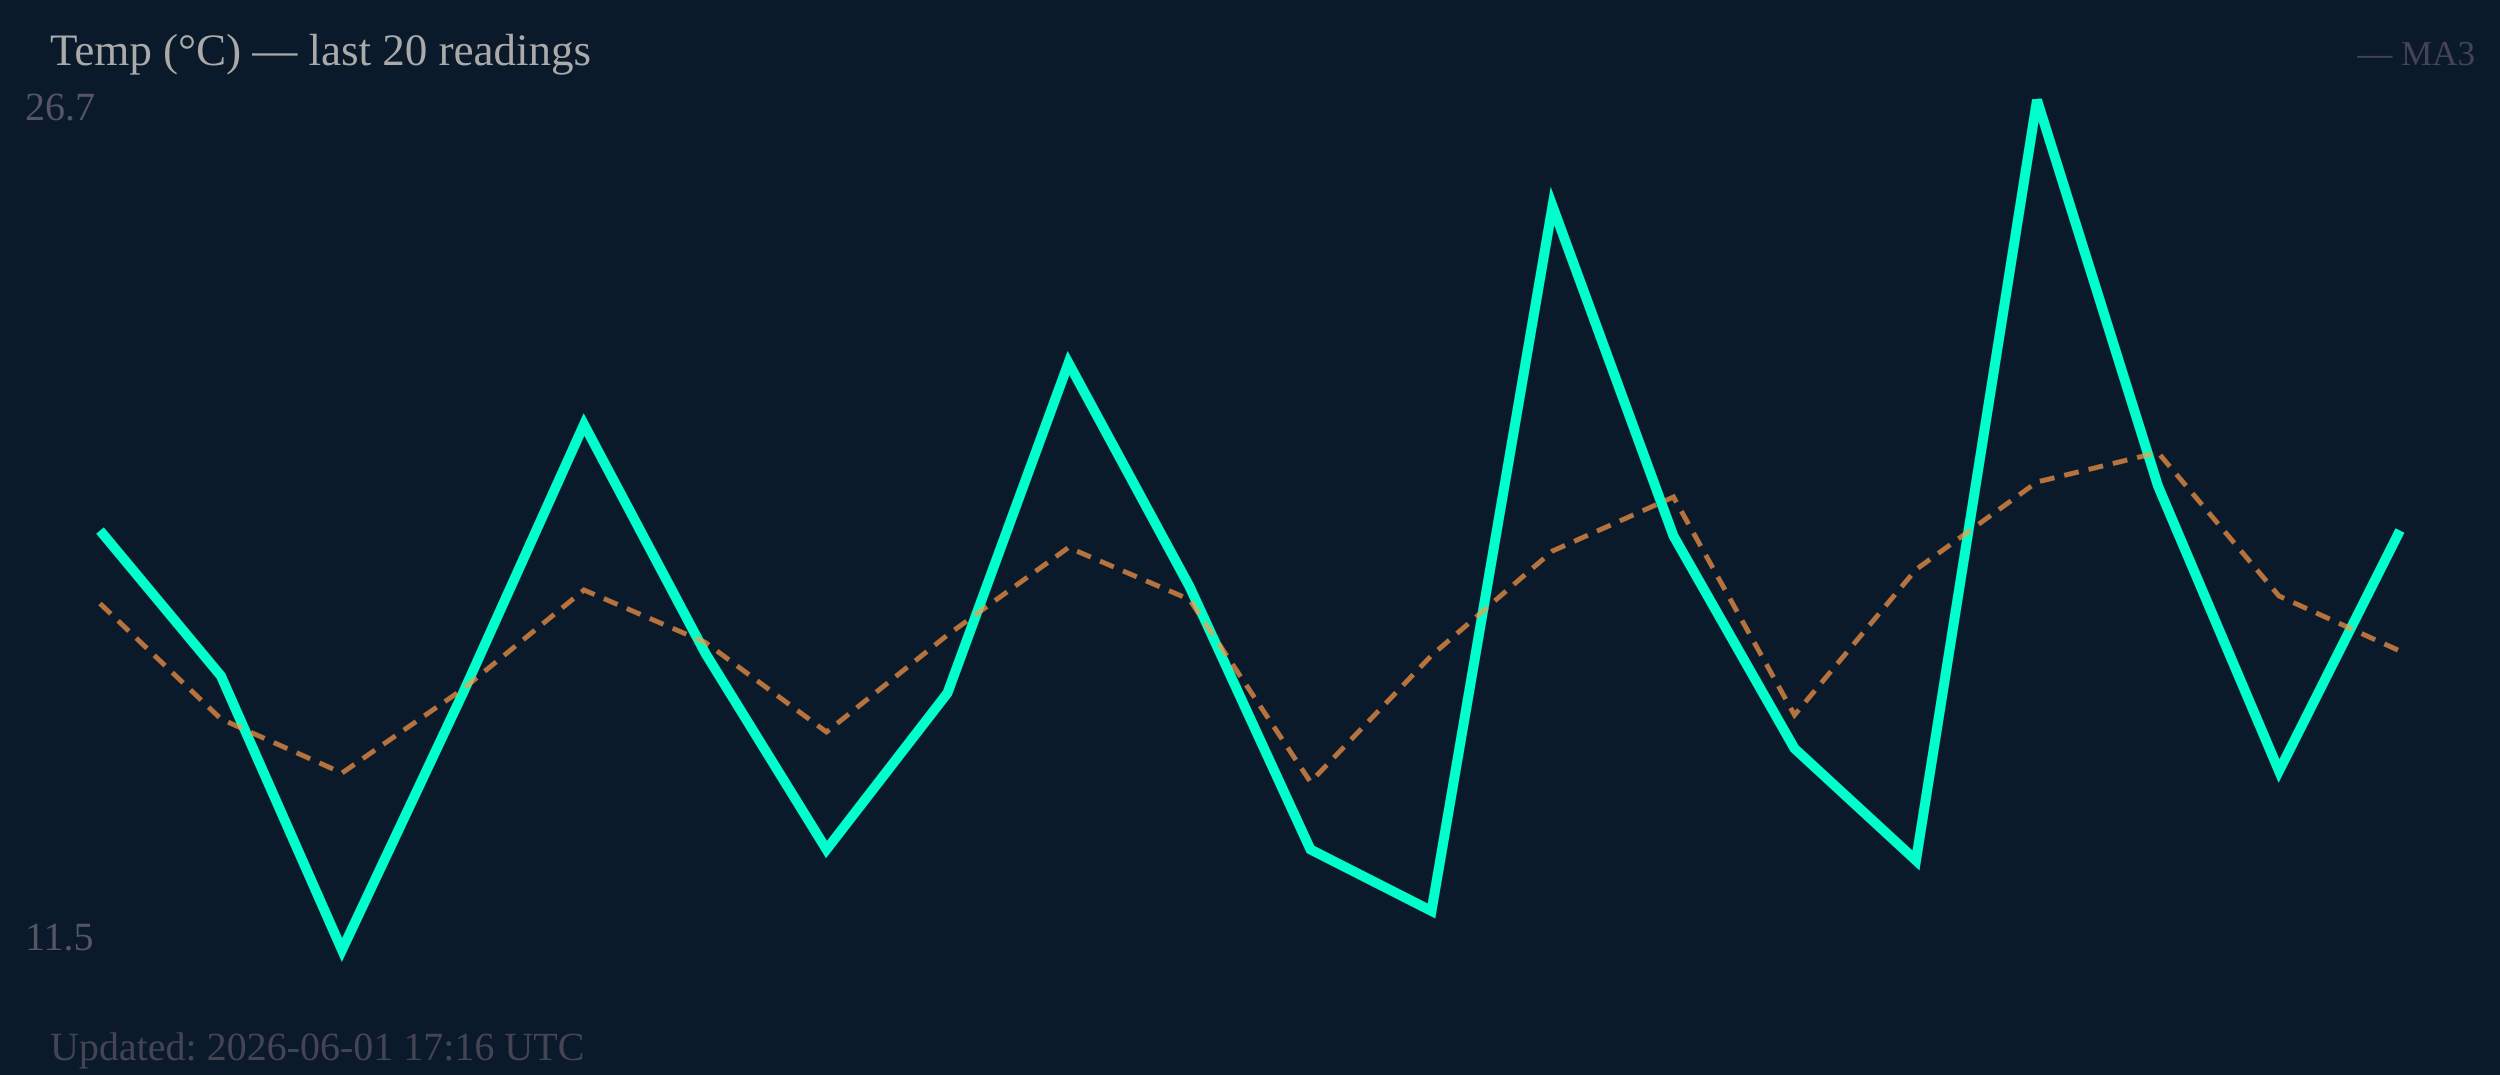
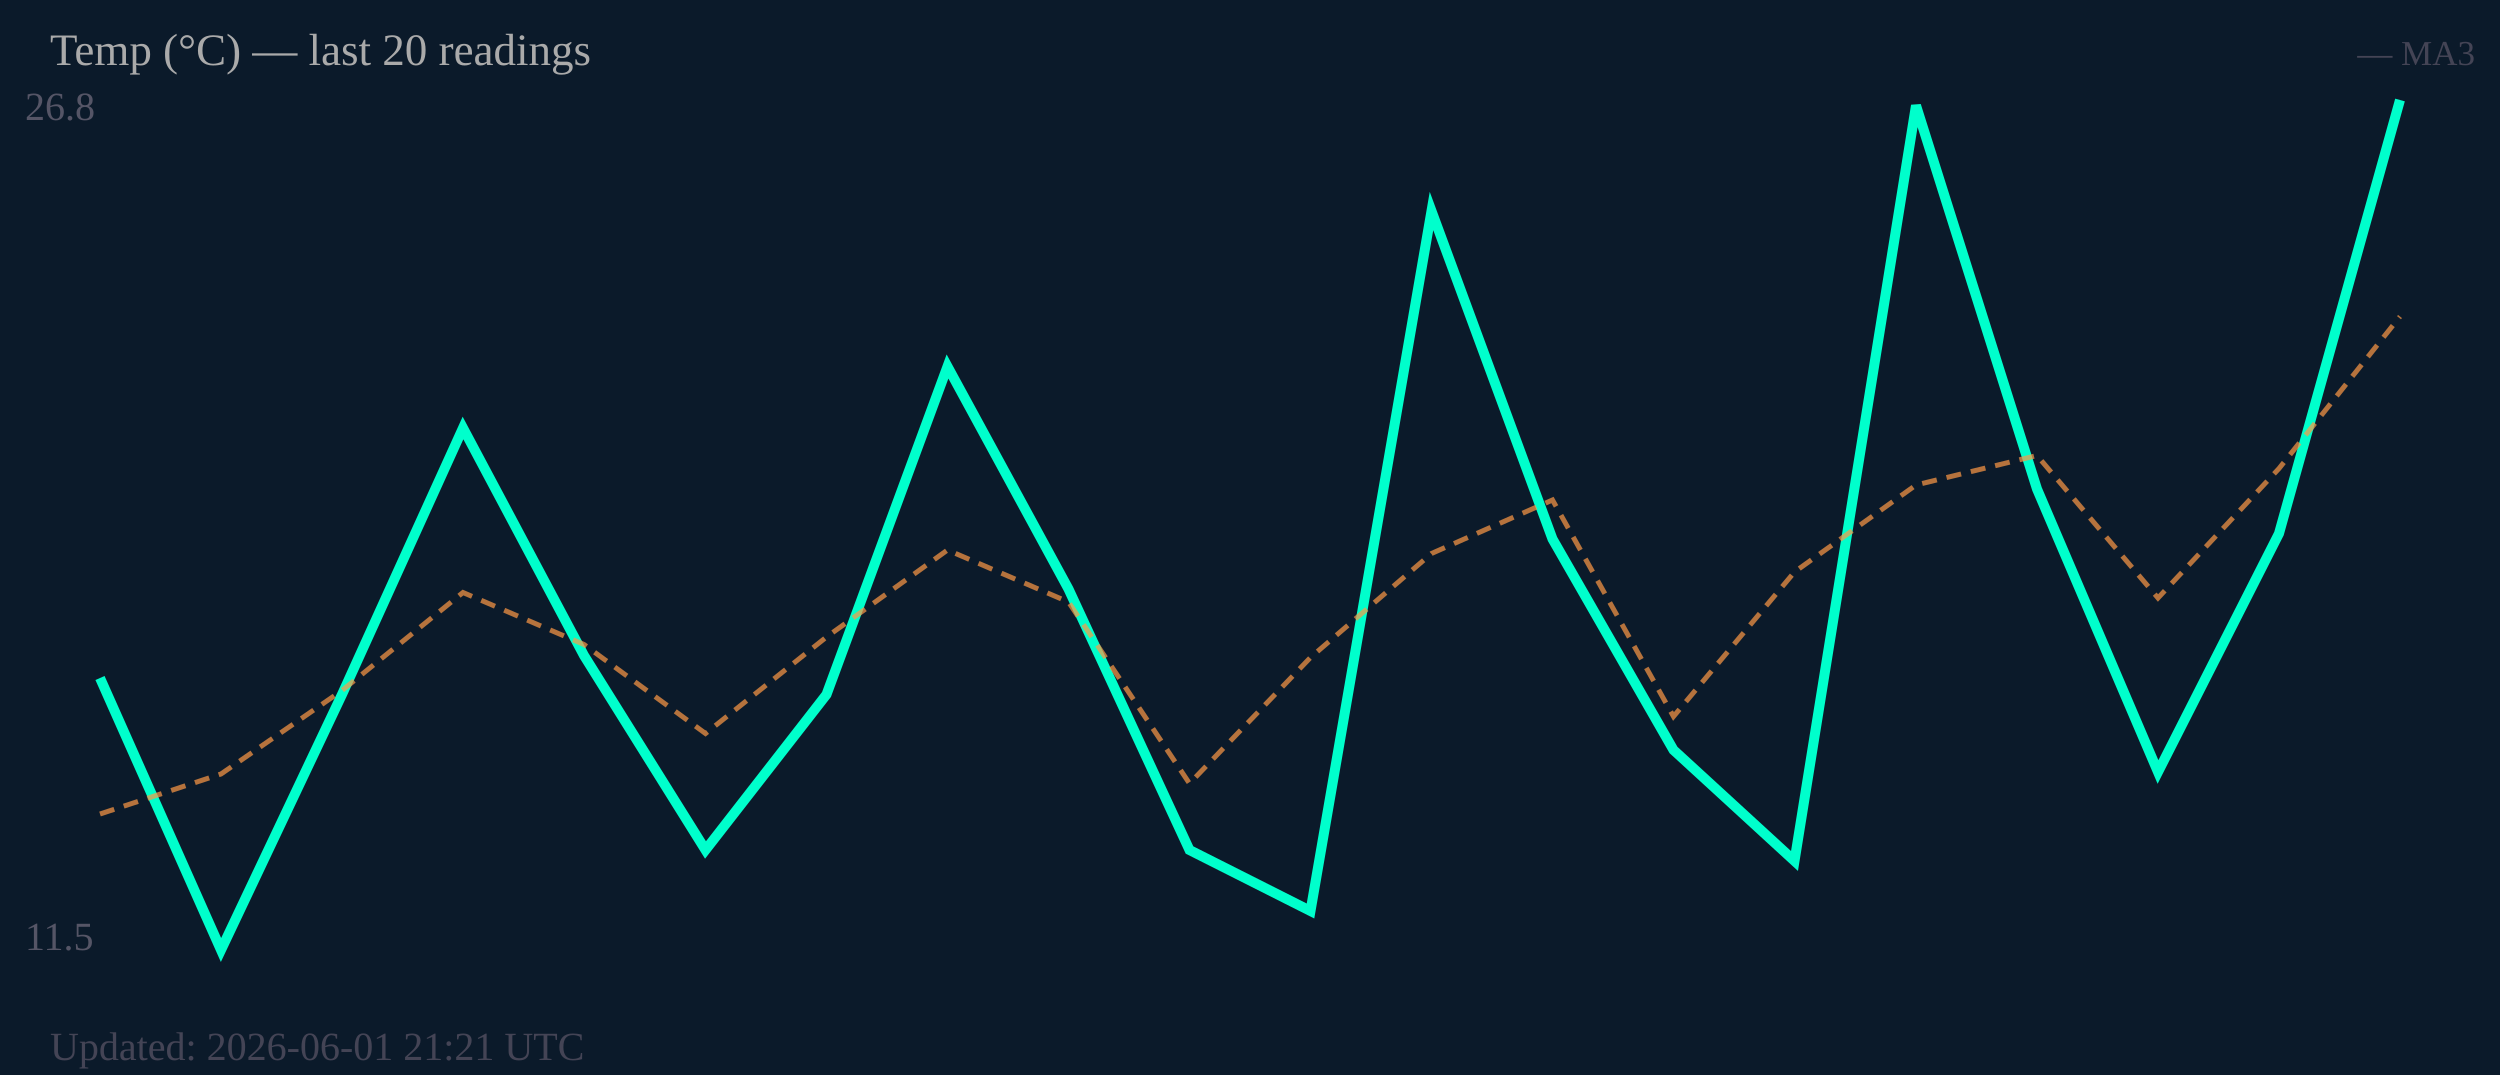
<svg xmlns="http://www.w3.org/2000/svg" width="500" height="215" viewBox="0 0 500 215">
  <rect width="500" height="215" fill="#0b1a2a" />
-   <text x="5" y="24" font-size="8" fill="#556">26.7</text>
+   <text x="5" y="24" font-size="8" fill="#556">26.8</text>
  <text x="5" y="190" font-size="8" fill="#556">11.5</text>
-   <polyline fill="none" stroke="#00ffcc" stroke-width="2" points="20.0,106.1 44.2,135.2 68.4,190.0 92.6,138.6 116.8,84.9 141.1,130.7 165.3,169.9 189.5,138.6 213.7,72.6 237.9,117.3 262.1,169.9 286.3,182.2 310.5,41.2 334.7,107.2 358.9,149.7 383.2,172.1 407.4,20.0 431.6,97.2 455.8,154.2 480.0,106.1" />
-   <polyline fill="none" stroke="#ff9944" stroke-width="1" stroke-dasharray="3,2" opacity="0.7" points="20.0,120.7 44.2,143.8 68.4,154.6 92.6,137.8 116.8,118.0 141.1,128.5 165.3,146.4 189.5,127.0 213.7,109.5 237.9,119.9 262.1,156.4 286.3,131.1 310.5,110.2 334.7,99.4 358.9,143.0 383.2,113.9 407.4,96.4 431.6,90.5 455.8,119.2 480.0,130.2" />
+   <polyline fill="none" stroke="#00ffcc" stroke-width="2" points="20.0,135.6 44.2,190.0 68.4,138.9 92.6,85.6 116.8,131.1 141.1,170.0 165.3,138.9 189.5,73.3 213.7,117.8 237.9,170.0 262.1,182.2 286.3,42.2 310.5,107.8 334.7,150.0 358.9,172.2 383.2,21.1 407.4,97.8 431.6,154.4 455.8,106.7 480.0,20.0" />
+   <polyline fill="none" stroke="#ff9944" stroke-width="1" stroke-dasharray="3,2" opacity="0.7" points="20.0,162.8 44.2,154.8 68.4,138.1 92.6,118.5 116.8,128.9 141.1,146.7 165.3,127.4 189.5,110.0 213.7,120.4 237.9,156.7 262.1,131.5 286.3,110.7 310.5,100.0 334.7,143.3 358.9,114.4 383.2,97.0 407.4,91.1 431.6,119.6 455.8,93.7 480.0,63.3" />
  <text x="10" y="13" font-size="9" fill="#aaa">Temp (°C) — last 20 readings</text>
  <text x="495" y="13" font-size="7" fill="#445" text-anchor="end">— MA3</text>
-   <text x="10" y="212" font-size="8" fill="#445">Updated: 2026-06-01 17:16 UTC</text>
+   <text x="10" y="212" font-size="8" fill="#445">Updated: 2026-06-01 21:21 UTC</text>
</svg>
